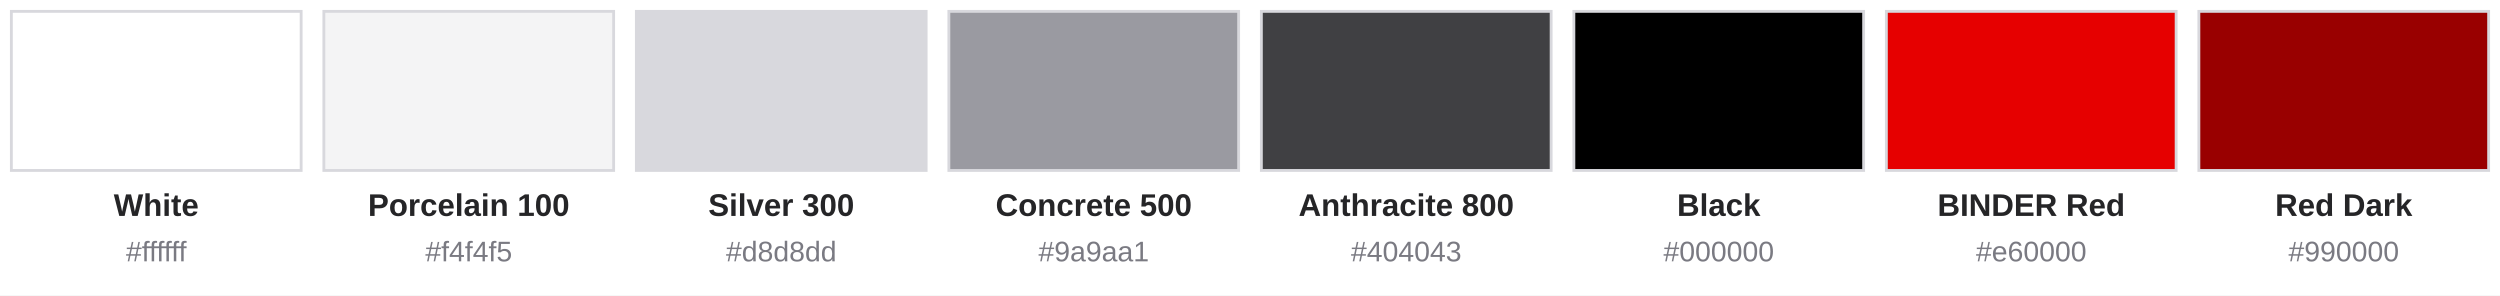
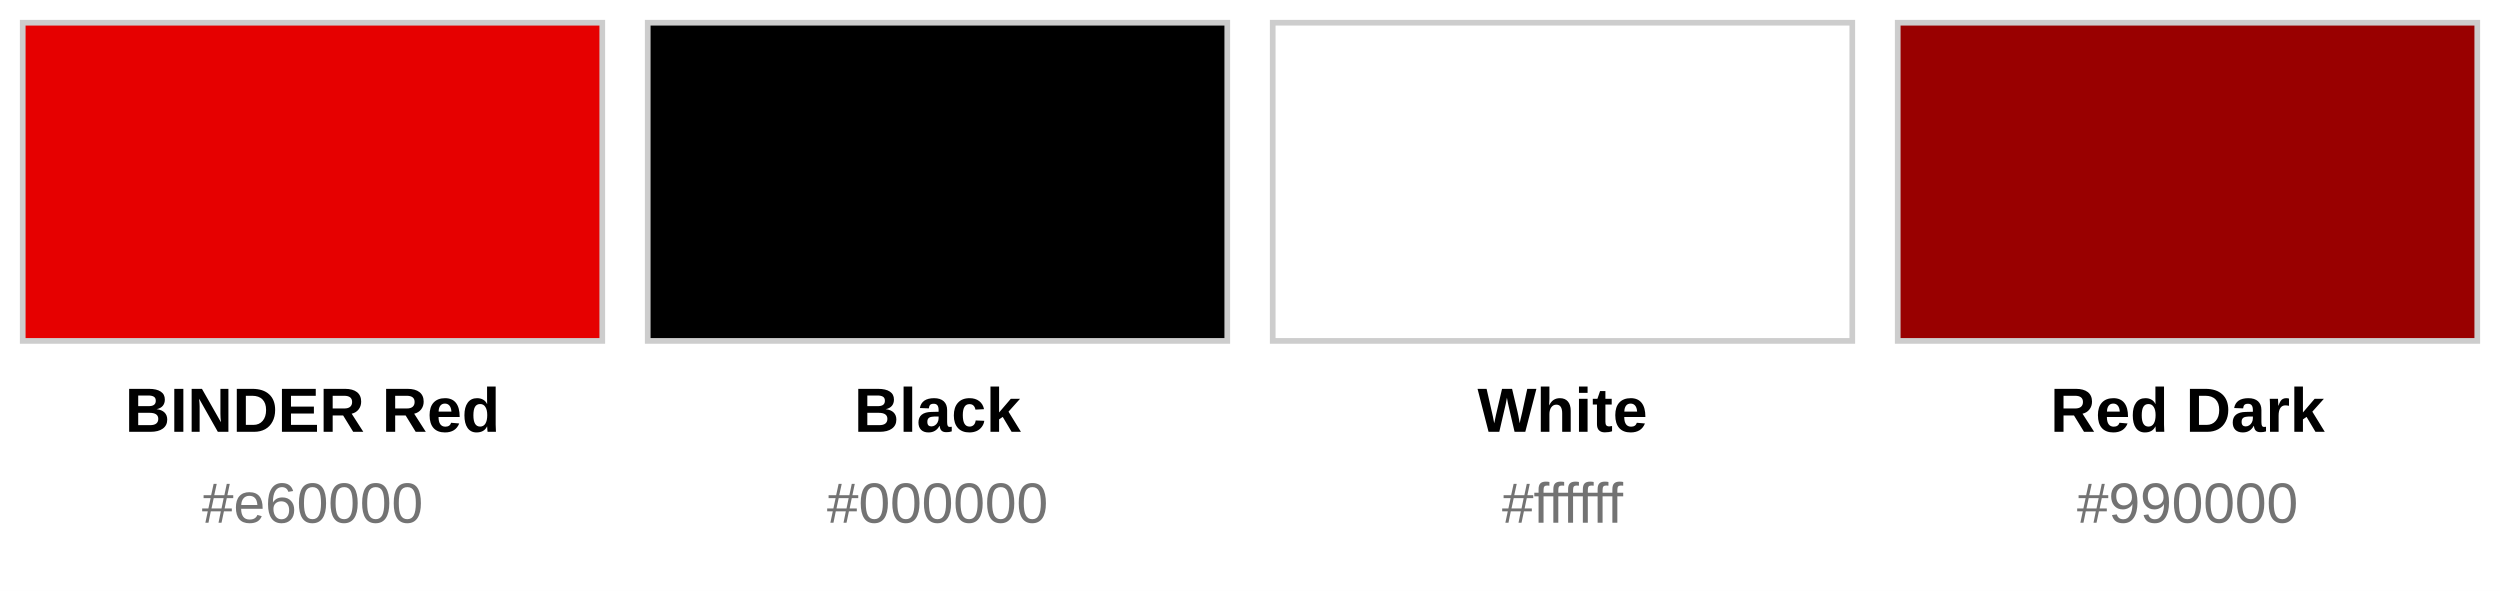
- <svg xmlns="http://www.w3.org/2000/svg" width="880" height="104" viewBox="0 0 880 104" role="img">
-   <rect width="880" height="104" fill="#ffffff" />
-   <rect x="4" y="4" width="102" height="56" fill="#ffffff" stroke="#d8d8dd" stroke-width="1" />
-   <text x="55" y="76" text-anchor="middle" font-family="Arial,Helvetica,sans-serif" font-size="11" font-weight="bold" fill="#252527">White</text>
-   <text x="55" y="92" text-anchor="middle" font-family="Arial,Helvetica,sans-serif" font-size="10" fill="#7a7a82">#ffffff</text>
-   <rect x="114" y="4" width="102" height="56" fill="#f4f4f5" stroke="#d8d8dd" stroke-width="1" />
-   <text x="165" y="76" text-anchor="middle" font-family="Arial,Helvetica,sans-serif" font-size="11" font-weight="bold" fill="#252527">Porcelain 100</text>
-   <text x="165" y="92" text-anchor="middle" font-family="Arial,Helvetica,sans-serif" font-size="10" fill="#7a7a82">#f4f4f5</text>
-   <rect x="224" y="4" width="102" height="56" fill="#d8d8dd" stroke="#d8d8dd" stroke-width="1" />
-   <text x="275" y="76" text-anchor="middle" font-family="Arial,Helvetica,sans-serif" font-size="11" font-weight="bold" fill="#252527">Silver 300</text>
-   <text x="275" y="92" text-anchor="middle" font-family="Arial,Helvetica,sans-serif" font-size="10" fill="#7a7a82">#d8d8dd</text>
-   <rect x="334" y="4" width="102" height="56" fill="#9a9aa1" stroke="#d8d8dd" stroke-width="1" />
-   <text x="385" y="76" text-anchor="middle" font-family="Arial,Helvetica,sans-serif" font-size="11" font-weight="bold" fill="#252527">Concrete 500</text>
-   <text x="385" y="92" text-anchor="middle" font-family="Arial,Helvetica,sans-serif" font-size="10" fill="#7a7a82">#9a9aa1</text>
-   <rect x="444" y="4" width="102" height="56" fill="#404043" stroke="#d8d8dd" stroke-width="1" />
-   <text x="495" y="76" text-anchor="middle" font-family="Arial,Helvetica,sans-serif" font-size="11" font-weight="bold" fill="#252527">Anthracite 800</text>
-   <text x="495" y="92" text-anchor="middle" font-family="Arial,Helvetica,sans-serif" font-size="10" fill="#7a7a82">#404043</text>
-   <rect x="554" y="4" width="102" height="56" fill="#000000" stroke="#d8d8dd" stroke-width="1" />
-   <text x="605" y="76" text-anchor="middle" font-family="Arial,Helvetica,sans-serif" font-size="11" font-weight="bold" fill="#252527">Black</text>
-   <text x="605" y="92" text-anchor="middle" font-family="Arial,Helvetica,sans-serif" font-size="10" fill="#7a7a82">#000000</text>
-   <rect x="664" y="4" width="102" height="56" fill="#e60000" stroke="#d8d8dd" stroke-width="1" />
-   <text x="715" y="76" text-anchor="middle" font-family="Arial,Helvetica,sans-serif" font-size="11" font-weight="bold" fill="#252527">BINDER Red</text>
-   <text x="715" y="92" text-anchor="middle" font-family="Arial,Helvetica,sans-serif" font-size="10" fill="#7a7a82">#e60000</text>
-   <rect x="774" y="4" width="102" height="56" fill="#990000" stroke="#d8d8dd" stroke-width="1" />
-   <text x="825" y="76" text-anchor="middle" font-family="Arial,Helvetica,sans-serif" font-size="11" font-weight="bold" fill="#252527">Red Dark</text>
-   <text x="825" y="92" text-anchor="middle" font-family="Arial,Helvetica,sans-serif" font-size="10" fill="#7a7a82">#990000</text>
+ <svg xmlns="http://www.w3.org/2000/svg" width="440" height="104" viewBox="0 0 440 104" role="img">
+   <rect width="440" height="104" fill="#ffffff" />
+   <rect x="4" y="4" width="102" height="56" fill="#e60000" stroke="#cdcdcd" stroke-width="1" />
+   <text x="55" y="76" text-anchor="middle" font-family="Arial,Helvetica,sans-serif" font-size="11" font-weight="bold" fill="#000000">BINDER Red</text>
+   <text x="55" y="92" text-anchor="middle" font-family="Arial,Helvetica,sans-serif" font-size="10" fill="#737373">#e60000</text>
+   <rect x="114" y="4" width="102" height="56" fill="#000000" stroke="#cdcdcd" stroke-width="1" />
+   <text x="165" y="76" text-anchor="middle" font-family="Arial,Helvetica,sans-serif" font-size="11" font-weight="bold" fill="#000000">Black</text>
+   <text x="165" y="92" text-anchor="middle" font-family="Arial,Helvetica,sans-serif" font-size="10" fill="#737373">#000000</text>
+   <rect x="224" y="4" width="102" height="56" fill="#ffffff" stroke="#cdcdcd" stroke-width="1" />
+   <text x="275" y="76" text-anchor="middle" font-family="Arial,Helvetica,sans-serif" font-size="11" font-weight="bold" fill="#000000">White</text>
+   <text x="275" y="92" text-anchor="middle" font-family="Arial,Helvetica,sans-serif" font-size="10" fill="#737373">#ffffff</text>
+   <rect x="334" y="4" width="102" height="56" fill="#990000" stroke="#cdcdcd" stroke-width="1" />
+   <text x="385" y="76" text-anchor="middle" font-family="Arial,Helvetica,sans-serif" font-size="11" font-weight="bold" fill="#000000">Red Dark</text>
+   <text x="385" y="92" text-anchor="middle" font-family="Arial,Helvetica,sans-serif" font-size="10" fill="#737373">#990000</text>
</svg>
